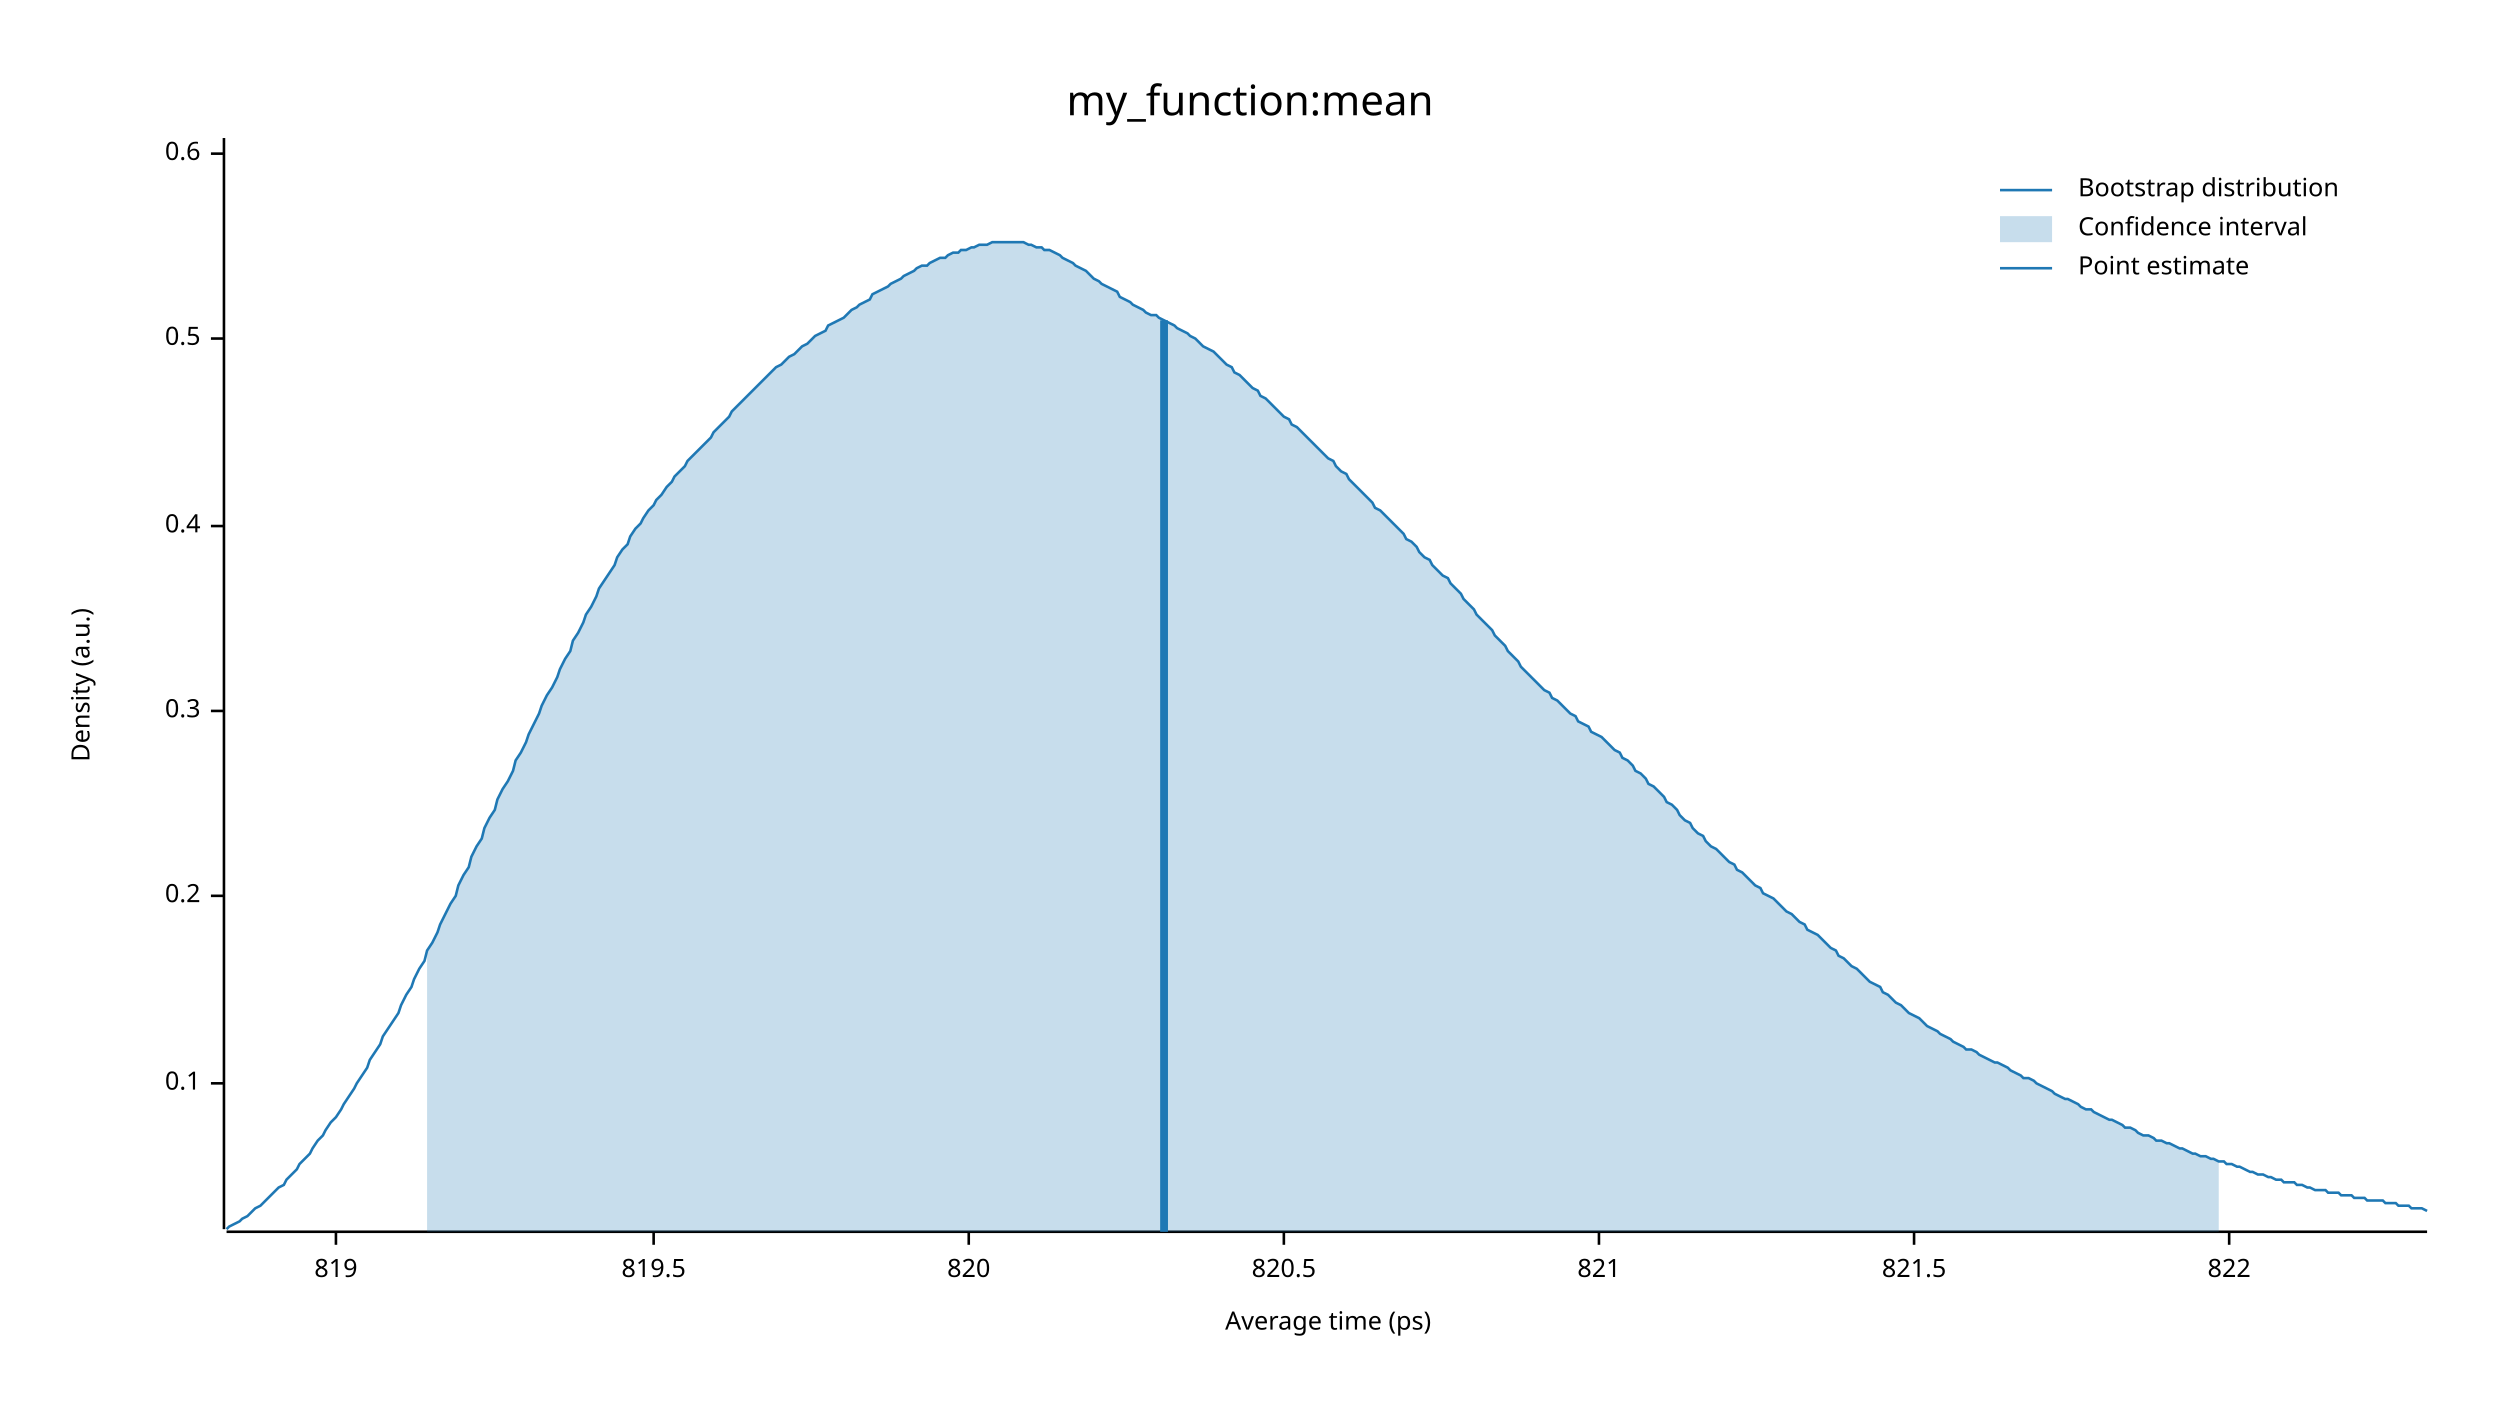
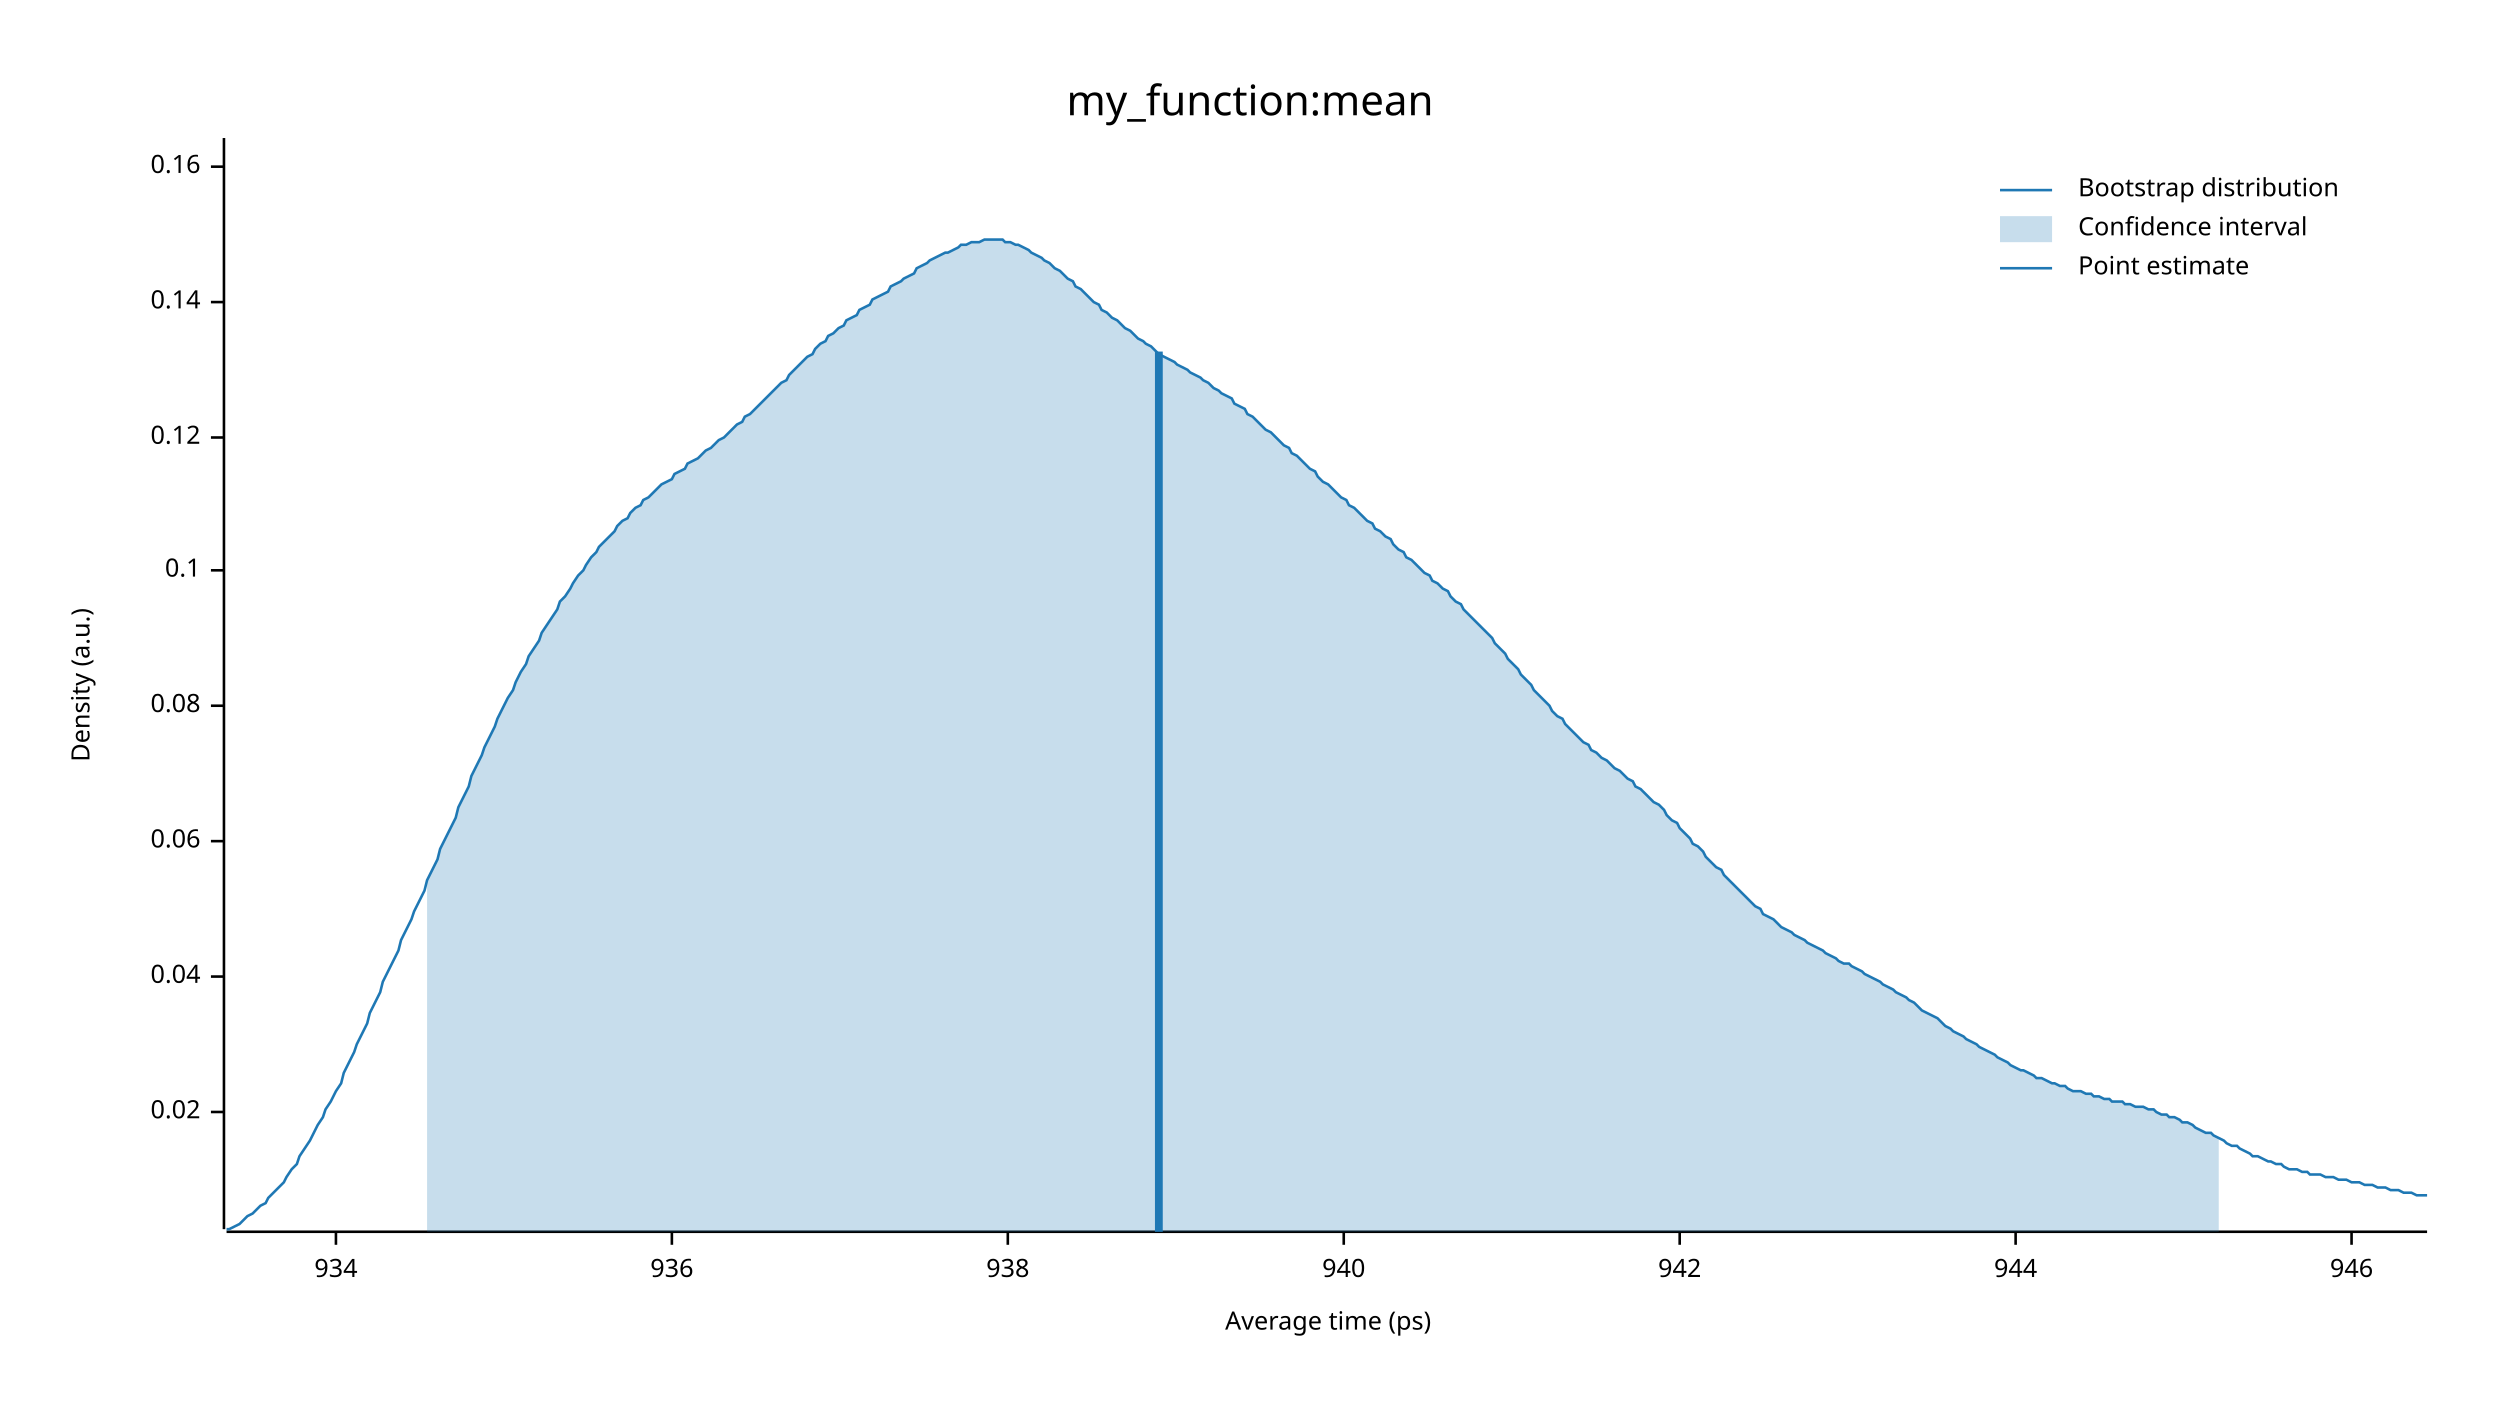
<svg xmlns="http://www.w3.org/2000/svg" width="960" height="540" viewBox="0 0 960 540">
  <text x="480" y="32" dy="0.76em" text-anchor="middle" font-family="sans-serif" font-size="16.129" opacity="1" fill="#000000">
my_function:mean
</text>
  <text x="27" y="263" dy="0.76em" text-anchor="middle" font-family="sans-serif" font-size="9.677" opacity="1" fill="#000000" transform="rotate(270, 27, 263)">
Density (a.u.)
</text>
  <text x="510" y="513" dy="-0.5ex" text-anchor="middle" font-family="sans-serif" font-size="9.677" opacity="1" fill="#000000">
Average time (ps)
</text>
  <polyline fill="none" opacity="1" stroke="#000000" stroke-width="1" points="86,53 86,472 " />
-   <text x="77" y="416" dy="0.5ex" text-anchor="end" font-family="sans-serif" font-size="9.677" opacity="1" fill="#000000">
+   <text x="77" y="427" dy="0.5ex" text-anchor="end" font-family="sans-serif" font-size="9.677" opacity="1" fill="#000000">
+ 0.02
+ </text>
+   <polyline fill="none" opacity="1" stroke="#000000" stroke-width="1" points="81,427 86,427 " />
+   <text x="77" y="375" dy="0.5ex" text-anchor="end" font-family="sans-serif" font-size="9.677" opacity="1" fill="#000000">
+ 0.04
+ </text>
+   <polyline fill="none" opacity="1" stroke="#000000" stroke-width="1" points="81,375 86,375 " />
+   <text x="77" y="323" dy="0.5ex" text-anchor="end" font-family="sans-serif" font-size="9.677" opacity="1" fill="#000000">
+ 0.06
+ </text>
+   <polyline fill="none" opacity="1" stroke="#000000" stroke-width="1" points="81,323 86,323 " />
+   <text x="77" y="271" dy="0.5ex" text-anchor="end" font-family="sans-serif" font-size="9.677" opacity="1" fill="#000000">
+ 0.08
+ </text>
+   <polyline fill="none" opacity="1" stroke="#000000" stroke-width="1" points="81,271 86,271 " />
+   <text x="77" y="219" dy="0.5ex" text-anchor="end" font-family="sans-serif" font-size="9.677" opacity="1" fill="#000000">
0.1
</text>
-   <polyline fill="none" opacity="1" stroke="#000000" stroke-width="1" points="81,416 86,416 " />
-   <text x="77" y="344" dy="0.5ex" text-anchor="end" font-family="sans-serif" font-size="9.677" opacity="1" fill="#000000">
- 0.2
+   <polyline fill="none" opacity="1" stroke="#000000" stroke-width="1" points="81,219 86,219 " />
+   <text x="77" y="168" dy="0.5ex" text-anchor="end" font-family="sans-serif" font-size="9.677" opacity="1" fill="#000000">
+ 0.12
</text>
-   <polyline fill="none" opacity="1" stroke="#000000" stroke-width="1" points="81,344 86,344 " />
-   <text x="77" y="273" dy="0.5ex" text-anchor="end" font-family="sans-serif" font-size="9.677" opacity="1" fill="#000000">
- 0.3
+   <polyline fill="none" opacity="1" stroke="#000000" stroke-width="1" points="81,168 86,168 " />
+   <text x="77" y="116" dy="0.5ex" text-anchor="end" font-family="sans-serif" font-size="9.677" opacity="1" fill="#000000">
+ 0.14
</text>
-   <polyline fill="none" opacity="1" stroke="#000000" stroke-width="1" points="81,273 86,273 " />
-   <text x="77" y="202" dy="0.5ex" text-anchor="end" font-family="sans-serif" font-size="9.677" opacity="1" fill="#000000">
- 0.4
+   <polyline fill="none" opacity="1" stroke="#000000" stroke-width="1" points="81,116 86,116 " />
+   <text x="77" y="64" dy="0.5ex" text-anchor="end" font-family="sans-serif" font-size="9.677" opacity="1" fill="#000000">
+ 0.16
</text>
-   <polyline fill="none" opacity="1" stroke="#000000" stroke-width="1" points="81,202 86,202 " />
-   <text x="77" y="130" dy="0.5ex" text-anchor="end" font-family="sans-serif" font-size="9.677" opacity="1" fill="#000000">
- 0.5
- </text>
-   <polyline fill="none" opacity="1" stroke="#000000" stroke-width="1" points="81,130 86,130 " />
-   <text x="77" y="59" dy="0.5ex" text-anchor="end" font-family="sans-serif" font-size="9.677" opacity="1" fill="#000000">
- 0.6
- </text>
-   <polyline fill="none" opacity="1" stroke="#000000" stroke-width="1" points="81,59 86,59 " />
+   <polyline fill="none" opacity="1" stroke="#000000" stroke-width="1" points="81,64 86,64 " />
  <polyline fill="none" opacity="1" stroke="#000000" stroke-width="1" points="87,473 932,473 " />
  <text x="129" y="483" dy="0.76em" text-anchor="middle" font-family="sans-serif" font-size="9.677" opacity="1" fill="#000000">
- 819
+ 934
</text>
  <polyline fill="none" opacity="1" stroke="#000000" stroke-width="1" points="129,473 129,478 " />
-   <text x="251" y="483" dy="0.76em" text-anchor="middle" font-family="sans-serif" font-size="9.677" opacity="1" fill="#000000">
- 819.5
+   <text x="258" y="483" dy="0.76em" text-anchor="middle" font-family="sans-serif" font-size="9.677" opacity="1" fill="#000000">
+ 936
</text>
-   <polyline fill="none" opacity="1" stroke="#000000" stroke-width="1" points="251,473 251,478 " />
-   <text x="372" y="483" dy="0.76em" text-anchor="middle" font-family="sans-serif" font-size="9.677" opacity="1" fill="#000000">
- 820
+   <polyline fill="none" opacity="1" stroke="#000000" stroke-width="1" points="258,473 258,478 " />
+   <text x="387" y="483" dy="0.76em" text-anchor="middle" font-family="sans-serif" font-size="9.677" opacity="1" fill="#000000">
+ 938
</text>
-   <polyline fill="none" opacity="1" stroke="#000000" stroke-width="1" points="372,473 372,478 " />
-   <text x="493" y="483" dy="0.76em" text-anchor="middle" font-family="sans-serif" font-size="9.677" opacity="1" fill="#000000">
- 820.5
+   <polyline fill="none" opacity="1" stroke="#000000" stroke-width="1" points="387,473 387,478 " />
+   <text x="516" y="483" dy="0.76em" text-anchor="middle" font-family="sans-serif" font-size="9.677" opacity="1" fill="#000000">
+ 940
</text>
-   <polyline fill="none" opacity="1" stroke="#000000" stroke-width="1" points="493,473 493,478 " />
-   <text x="614" y="483" dy="0.76em" text-anchor="middle" font-family="sans-serif" font-size="9.677" opacity="1" fill="#000000">
- 821
+   <polyline fill="none" opacity="1" stroke="#000000" stroke-width="1" points="516,473 516,478 " />
+   <text x="645" y="483" dy="0.76em" text-anchor="middle" font-family="sans-serif" font-size="9.677" opacity="1" fill="#000000">
+ 942
</text>
-   <polyline fill="none" opacity="1" stroke="#000000" stroke-width="1" points="614,473 614,478 " />
-   <text x="735" y="483" dy="0.76em" text-anchor="middle" font-family="sans-serif" font-size="9.677" opacity="1" fill="#000000">
- 821.5
+   <polyline fill="none" opacity="1" stroke="#000000" stroke-width="1" points="645,473 645,478 " />
+   <text x="774" y="483" dy="0.76em" text-anchor="middle" font-family="sans-serif" font-size="9.677" opacity="1" fill="#000000">
+ 944
</text>
-   <polyline fill="none" opacity="1" stroke="#000000" stroke-width="1" points="735,473 735,478 " />
-   <text x="856" y="483" dy="0.76em" text-anchor="middle" font-family="sans-serif" font-size="9.677" opacity="1" fill="#000000">
- 822
+   <polyline fill="none" opacity="1" stroke="#000000" stroke-width="1" points="774,473 774,478 " />
+   <text x="903" y="483" dy="0.76em" text-anchor="middle" font-family="sans-serif" font-size="9.677" opacity="1" fill="#000000">
+ 946
</text>
-   <polyline fill="none" opacity="1" stroke="#000000" stroke-width="1" points="856,473 856,478 " />
-   <polyline fill="none" opacity="1" stroke="#1F78B4" stroke-width="1" points="87,472 88,471 90,470 92,469 93,468 95,467 97,465 98,464 100,463 102,461 103,460 105,458 107,456 109,455 110,453 112,451 114,449 115,447 117,445 119,443 120,441 122,438 124,436 125,434 127,431 129,429 131,426 132,424 134,421 136,418 137,416 139,413 141,410 142,407 144,404 146,401 147,398 149,395 151,392 153,389 154,386 156,382 158,379 159,376 161,372 163,369 164,365 166,362 168,358 169,355 171,351 173,347 175,344 176,340 178,336 180,333 181,329 183,325 185,322 186,318 188,314 190,311 191,307 193,303 195,300 197,296 198,292 200,289 202,285 203,282 205,278 207,274 208,271 210,267 212,264 214,260 215,257 217,253 219,250 220,246 222,243 224,239 225,236 227,233 229,229 230,226 232,223 234,220 236,217 237,214 239,211 241,209 242,206 244,203 246,201 247,199 249,196 251,194 252,192 254,190 256,187 258,185 259,183 261,181 263,179 264,177 266,175 268,173 269,172 271,170 273,168 274,166 276,164 278,162 280,160 281,158 283,156 285,154 286,153 288,151 290,149 291,148 293,146 295,144 296,143 298,141 300,140 302,138 303,137 305,136 307,134 308,133 310,132 312,130 313,129 315,128 317,127 318,125 320,124 322,123 324,122 325,121 327,119 329,118 330,117 332,116 334,115 335,113 337,112 339,111 341,110 342,109 344,108 346,107 347,106 349,105 351,104 352,103 354,102 356,102 357,101 359,100 361,99 363,99 364,98 366,97 368,97 369,96 371,96 373,95 374,95 376,94 378,94 379,94 381,93 383,93 385,93 386,93 388,93 390,93 391,93 393,93 395,94 396,94 398,95 400,95 401,96 403,96 405,97 407,98 408,99 410,100 412,101 413,102 415,103 417,104 418,105 420,107 422,108 423,109 425,110 427,111 429,112 430,114 432,115 434,116 435,117 437,118 439,119 440,120 442,121 444,121 445,122 447,123 449,124 451,125 452,126 454,127 456,128 457,129 459,130 461,132 462,133 464,134 466,135 468,137 469,138 471,140 473,141 474,143 476,144 478,146 479,147 481,149 483,150 484,152 486,153 488,155 490,157 491,158 493,160 495,161 496,163 498,164 500,166 501,167 503,169 505,171 506,172 508,174 510,176 512,177 513,179 515,181 517,182 518,184 520,186 522,188 523,189 525,191 527,193 528,195 530,196 532,198 534,200 535,201 537,203 539,205 540,207 542,208 544,210 545,212 547,214 549,215 550,217 552,219 554,221 556,222 557,224 559,226 561,228 562,230 564,232 566,234 567,236 569,238 571,240 573,242 574,244 576,246 578,248 579,250 581,252 583,254 584,256 586,258 588,260 589,261 591,263 593,265 595,266 596,268 598,269 600,271 601,272 603,274 605,275 606,277 608,278 610,279 611,281 613,282 615,283 617,285 618,286 620,288 622,289 623,291 625,292 627,294 628,296 630,297 632,299 633,301 635,302 637,304 639,306 640,308 642,309 644,311 645,313 647,315 649,316 650,318 652,320 654,321 655,323 657,325 659,326 661,328 662,329 664,331 666,332 667,334 669,335 671,337 672,338 674,340 676,341 677,343 679,344 681,345 683,347 684,348 686,350 688,351 689,352 691,354 693,355 694,357 696,358 698,359 700,361 701,362 703,364 705,365 706,367 708,368 710,370 711,371 713,372 715,374 716,375 718,377 720,378 722,379 723,381 725,382 727,384 728,385 730,386 732,388 733,389 735,390 737,391 738,392 740,394 742,395 744,396 745,397 747,398 749,399 750,400 752,401 754,402 755,403 757,403 759,404 760,405 762,406 764,407 766,408 767,408 769,409 771,410 772,411 774,412 776,413 777,414 779,414 781,415 782,416 784,417 786,418 788,419 789,420 791,421 793,422 794,422 796,423 798,424 799,425 801,426 803,426 804,427 806,428 808,429 810,430 811,430 813,431 815,432 816,433 818,433 820,434 821,435 823,436 825,436 827,437 828,438 830,438 832,439 833,439 835,440 837,441 838,441 840,442 842,443 843,443 845,444 847,444 849,445 850,445 852,446 854,446 855,447 857,447 859,448 860,448 862,449 864,450 865,450 867,451 869,451 871,452 872,452 874,453 876,453 877,454 879,454 881,454 882,455 884,455 886,456 887,456 889,457 891,457 893,457 894,458 896,458 898,458 899,459 901,459 903,459 904,460 906,460 908,460 909,461 911,461 913,461 915,461 916,462 918,462 920,462 921,463 923,463 925,463 926,464 928,464 930,464 932,465 " />
-   <polygon opacity="0.25" fill="#1F78B4" points="164,365 166,362 168,358 169,355 171,351 173,347 175,344 176,340 178,336 180,333 181,329 183,325 185,322 186,318 188,314 190,311 191,307 193,303 195,300 197,296 198,292 200,289 202,285 203,282 205,278 207,274 208,271 210,267 212,264 214,260 215,257 217,253 219,250 220,246 222,243 224,239 225,236 227,233 229,229 230,226 232,223 234,220 236,217 237,214 239,211 241,209 242,206 244,203 246,201 247,199 249,196 251,194 252,192 254,190 256,187 258,185 259,183 261,181 263,179 264,177 266,175 268,173 269,172 271,170 273,168 274,166 276,164 278,162 280,160 281,158 283,156 285,154 286,153 288,151 290,149 291,148 293,146 295,144 296,143 298,141 300,140 302,138 303,137 305,136 307,134 308,133 310,132 312,130 313,129 315,128 317,127 318,125 320,124 322,123 324,122 325,121 327,119 329,118 330,117 332,116 334,115 335,113 337,112 339,111 341,110 342,109 344,108 346,107 347,106 349,105 351,104 352,103 354,102 356,102 357,101 359,100 361,99 363,99 364,98 366,97 368,97 369,96 371,96 373,95 374,95 376,94 378,94 379,94 381,93 383,93 385,93 386,93 388,93 390,93 391,93 393,93 395,94 396,94 398,95 400,95 401,96 403,96 405,97 407,98 408,99 410,100 412,101 413,102 415,103 417,104 418,105 420,107 422,108 423,109 425,110 427,111 429,112 430,114 432,115 434,116 435,117 437,118 439,119 440,120 442,121 444,121 445,122 447,123 449,124 451,125 452,126 454,127 456,128 457,129 459,130 461,132 462,133 464,134 466,135 468,137 469,138 471,140 473,141 474,143 476,144 478,146 479,147 481,149 483,150 484,152 486,153 488,155 490,157 491,158 493,160 495,161 496,163 498,164 500,166 501,167 503,169 505,171 506,172 508,174 510,176 512,177 513,179 515,181 517,182 518,184 520,186 522,188 523,189 525,191 527,193 528,195 530,196 532,198 534,200 535,201 537,203 539,205 540,207 542,208 544,210 545,212 547,214 549,215 550,217 552,219 554,221 556,222 557,224 559,226 561,228 562,230 564,232 566,234 567,236 569,238 571,240 573,242 574,244 576,246 578,248 579,250 581,252 583,254 584,256 586,258 588,260 589,261 591,263 593,265 595,266 596,268 598,269 600,271 601,272 603,274 605,275 606,277 608,278 610,279 611,281 613,282 615,283 617,285 618,286 620,288 622,289 623,291 625,292 627,294 628,296 630,297 632,299 633,301 635,302 637,304 639,306 640,308 642,309 644,311 645,313 647,315 649,316 650,318 652,320 654,321 655,323 657,325 659,326 661,328 662,329 664,331 666,332 667,334 669,335 671,337 672,338 674,340 676,341 677,343 679,344 681,345 683,347 684,348 686,350 688,351 689,352 691,354 693,355 694,357 696,358 698,359 700,361 701,362 703,364 705,365 706,367 708,368 710,370 711,371 713,372 715,374 716,375 718,377 720,378 722,379 723,381 725,382 727,384 728,385 730,386 732,388 733,389 735,390 737,391 738,392 740,394 742,395 744,396 745,397 747,398 749,399 750,400 752,401 754,402 755,403 757,403 759,404 760,405 762,406 764,407 766,408 767,408 769,409 771,410 772,411 774,412 776,413 777,414 779,414 781,415 782,416 784,417 786,418 788,419 789,420 791,421 793,422 794,422 796,423 798,424 799,425 801,426 803,426 804,427 806,428 808,429 810,430 811,430 813,431 815,432 816,433 818,433 820,434 821,435 823,436 825,436 827,437 828,438 830,438 832,439 833,439 835,440 837,441 838,441 840,442 842,443 843,443 845,444 847,444 849,445 850,445 852,446 852,473 164,473 " />
-   <polyline fill="none" opacity="1" stroke="#1F78B4" stroke-width="3" points="447,473 447,123 " />
+   <polyline fill="none" opacity="1" stroke="#000000" stroke-width="1" points="903,473 903,478 " />
+   <polyline fill="none" opacity="1" stroke="#1F78B4" stroke-width="1" points="87,472 88,472 90,471 92,470 93,469 95,467 97,466 98,465 100,463 102,462 103,460 105,458 107,456 109,454 110,452 112,449 114,447 115,444 117,441 119,438 120,436 122,432 124,429 125,426 127,423 129,419 131,416 132,412 134,408 136,404 137,401 139,397 141,393 142,389 144,385 146,381 147,377 149,373 151,369 153,365 154,361 156,357 158,353 159,350 161,346 163,342 164,338 166,334 168,330 169,326 171,322 173,318 175,314 176,310 178,306 180,302 181,298 183,294 185,290 186,287 188,283 190,279 191,276 193,272 195,268 197,265 198,262 200,258 202,255 203,252 205,249 207,246 208,243 210,240 212,237 214,234 215,231 217,229 219,226 220,224 222,221 224,219 225,217 227,214 229,212 230,210 232,208 234,206 236,204 237,202 239,200 241,199 242,197 244,195 246,194 247,192 249,191 251,189 252,188 254,186 256,185 258,184 259,182 261,181 263,180 264,178 266,177 268,176 269,175 271,173 273,172 274,171 276,169 278,168 280,166 281,165 283,163 285,162 286,160 288,159 290,157 291,156 293,154 295,152 296,151 298,149 300,147 302,146 303,144 305,142 307,140 308,139 310,137 312,136 313,134 315,132 317,131 318,129 320,128 322,126 324,125 325,123 327,122 329,121 330,119 332,118 334,117 335,115 337,114 339,113 341,112 342,110 344,109 346,108 347,107 349,106 351,105 352,103 354,102 356,101 357,100 359,99 361,98 363,97 364,97 366,96 368,95 369,94 371,94 373,93 374,93 376,93 378,92 379,92 381,92 383,92 385,92 386,93 388,93 390,94 391,94 393,95 395,96 396,97 398,98 400,99 401,100 403,101 405,103 407,104 408,105 410,107 412,108 413,110 415,111 417,113 418,114 420,116 422,117 423,119 425,120 427,122 429,123 430,124 432,126 434,127 435,128 437,130 439,131 440,132 442,133 444,135 445,136 447,137 449,138 451,139 452,140 454,141 456,142 457,143 459,144 461,145 462,146 464,147 466,149 468,150 469,151 471,152 473,153 474,155 476,156 478,157 479,159 481,160 483,162 484,163 486,165 488,166 490,168 491,169 493,171 495,172 496,174 498,175 500,177 501,178 503,180 505,181 506,183 508,185 510,186 512,188 513,189 515,191 517,192 518,194 520,195 522,197 523,198 525,200 527,201 528,203 530,204 532,206 534,207 535,209 537,211 539,212 540,214 542,215 544,217 545,218 547,220 549,221 550,223 552,224 554,226 556,227 557,229 559,231 561,232 562,234 564,236 566,238 567,239 569,241 571,243 573,245 574,247 576,249 578,251 579,253 581,255 583,257 584,259 586,261 588,263 589,265 591,267 593,269 595,271 596,273 598,275 600,276 601,278 603,280 605,282 606,283 608,285 610,286 611,288 613,289 615,291 617,292 618,293 620,295 622,296 623,297 625,299 627,300 628,302 630,303 632,305 633,306 635,308 637,309 639,311 640,313 642,315 644,316 645,318 647,320 649,322 650,324 652,325 654,327 655,329 657,331 659,333 661,334 662,336 664,338 666,340 667,341 669,343 671,345 672,346 674,348 676,349 677,351 679,352 681,353 683,355 684,356 686,357 688,358 689,359 691,360 693,361 694,362 696,363 698,364 700,365 701,366 703,367 705,368 706,369 708,370 710,370 711,371 713,372 715,373 716,374 718,375 720,376 722,377 723,378 725,379 727,380 728,381 730,382 732,383 733,384 735,385 737,387 738,388 740,389 742,390 744,391 745,392 747,394 749,395 750,396 752,397 754,398 755,399 757,400 759,401 760,402 762,403 764,404 766,405 767,406 769,407 771,408 772,409 774,410 776,411 777,411 779,412 781,413 782,414 784,414 786,415 788,416 789,416 791,417 793,417 794,418 796,419 798,419 799,419 801,420 803,420 804,421 806,421 808,422 810,422 811,423 813,423 815,423 816,424 818,424 820,425 821,425 823,425 825,426 827,426 828,427 830,428 832,428 833,429 835,429 837,430 838,431 840,431 842,432 843,433 845,434 847,435 849,435 850,436 852,437 854,438 855,439 857,440 859,440 860,441 862,442 864,443 865,444 867,444 869,445 871,446 872,446 874,447 876,447 877,448 879,449 881,449 882,449 884,450 886,450 887,451 889,451 891,451 893,452 894,452 896,452 898,453 899,453 901,453 903,454 904,454 906,454 908,455 909,455 911,455 913,456 915,456 916,456 918,457 920,457 921,457 923,458 925,458 926,458 928,459 930,459 932,459 " />
+   <polygon opacity="0.25" fill="#1F78B4" points="164,338 166,334 168,330 169,326 171,322 173,318 175,314 176,310 178,306 180,302 181,298 183,294 185,290 186,287 188,283 190,279 191,276 193,272 195,268 197,265 198,262 200,258 202,255 203,252 205,249 207,246 208,243 210,240 212,237 214,234 215,231 217,229 219,226 220,224 222,221 224,219 225,217 227,214 229,212 230,210 232,208 234,206 236,204 237,202 239,200 241,199 242,197 244,195 246,194 247,192 249,191 251,189 252,188 254,186 256,185 258,184 259,182 261,181 263,180 264,178 266,177 268,176 269,175 271,173 273,172 274,171 276,169 278,168 280,166 281,165 283,163 285,162 286,160 288,159 290,157 291,156 293,154 295,152 296,151 298,149 300,147 302,146 303,144 305,142 307,140 308,139 310,137 312,136 313,134 315,132 317,131 318,129 320,128 322,126 324,125 325,123 327,122 329,121 330,119 332,118 334,117 335,115 337,114 339,113 341,112 342,110 344,109 346,108 347,107 349,106 351,105 352,103 354,102 356,101 357,100 359,99 361,98 363,97 364,97 366,96 368,95 369,94 371,94 373,93 374,93 376,93 378,92 379,92 381,92 383,92 385,92 386,93 388,93 390,94 391,94 393,95 395,96 396,97 398,98 400,99 401,100 403,101 405,103 407,104 408,105 410,107 412,108 413,110 415,111 417,113 418,114 420,116 422,117 423,119 425,120 427,122 429,123 430,124 432,126 434,127 435,128 437,130 439,131 440,132 442,133 444,135 445,136 447,137 449,138 451,139 452,140 454,141 456,142 457,143 459,144 461,145 462,146 464,147 466,149 468,150 469,151 471,152 473,153 474,155 476,156 478,157 479,159 481,160 483,162 484,163 486,165 488,166 490,168 491,169 493,171 495,172 496,174 498,175 500,177 501,178 503,180 505,181 506,183 508,185 510,186 512,188 513,189 515,191 517,192 518,194 520,195 522,197 523,198 525,200 527,201 528,203 530,204 532,206 534,207 535,209 537,211 539,212 540,214 542,215 544,217 545,218 547,220 549,221 550,223 552,224 554,226 556,227 557,229 559,231 561,232 562,234 564,236 566,238 567,239 569,241 571,243 573,245 574,247 576,249 578,251 579,253 581,255 583,257 584,259 586,261 588,263 589,265 591,267 593,269 595,271 596,273 598,275 600,276 601,278 603,280 605,282 606,283 608,285 610,286 611,288 613,289 615,291 617,292 618,293 620,295 622,296 623,297 625,299 627,300 628,302 630,303 632,305 633,306 635,308 637,309 639,311 640,313 642,315 644,316 645,318 647,320 649,322 650,324 652,325 654,327 655,329 657,331 659,333 661,334 662,336 664,338 666,340 667,341 669,343 671,345 672,346 674,348 676,349 677,351 679,352 681,353 683,355 684,356 686,357 688,358 689,359 691,360 693,361 694,362 696,363 698,364 700,365 701,366 703,367 705,368 706,369 708,370 710,370 711,371 713,372 715,373 716,374 718,375 720,376 722,377 723,378 725,379 727,380 728,381 730,382 732,383 733,384 735,385 737,387 738,388 740,389 742,390 744,391 745,392 747,394 749,395 750,396 752,397 754,398 755,399 757,400 759,401 760,402 762,403 764,404 766,405 767,406 769,407 771,408 772,409 774,410 776,411 777,411 779,412 781,413 782,414 784,414 786,415 788,416 789,416 791,417 793,417 794,418 796,419 798,419 799,419 801,420 803,420 804,421 806,421 808,422 810,422 811,423 813,423 815,423 816,424 818,424 820,425 821,425 823,425 825,426 827,426 828,427 830,428 832,428 833,429 835,429 837,430 838,431 840,431 842,432 843,433 845,434 847,435 849,435 850,436 852,437 852,473 164,473 " />
+   <polyline fill="none" opacity="1" stroke="#1F78B4" stroke-width="3" points="445,473 445,135 " />
  <text x="798" y="68" dy="0.76em" text-anchor="start" font-family="sans-serif" font-size="9.677" opacity="1" fill="#000000">
Bootstrap distribution
</text>
  <text x="798" y="83" dy="0.76em" text-anchor="start" font-family="sans-serif" font-size="9.677" opacity="1" fill="#000000">
Confidence interval
</text>
  <text x="798" y="98" dy="0.76em" text-anchor="start" font-family="sans-serif" font-size="9.677" opacity="1" fill="#000000">
Point estimate
</text>
  <polyline fill="none" opacity="1" stroke="#1F78B4" stroke-width="1" points="768,73 788,73 " />
  <rect x="768" y="83" width="20" height="10" opacity="0.25" fill="#1F78B4" stroke="none" />
  <polyline fill="none" opacity="1" stroke="#1F78B4" stroke-width="1" points="768,103 788,103 " />
</svg>
